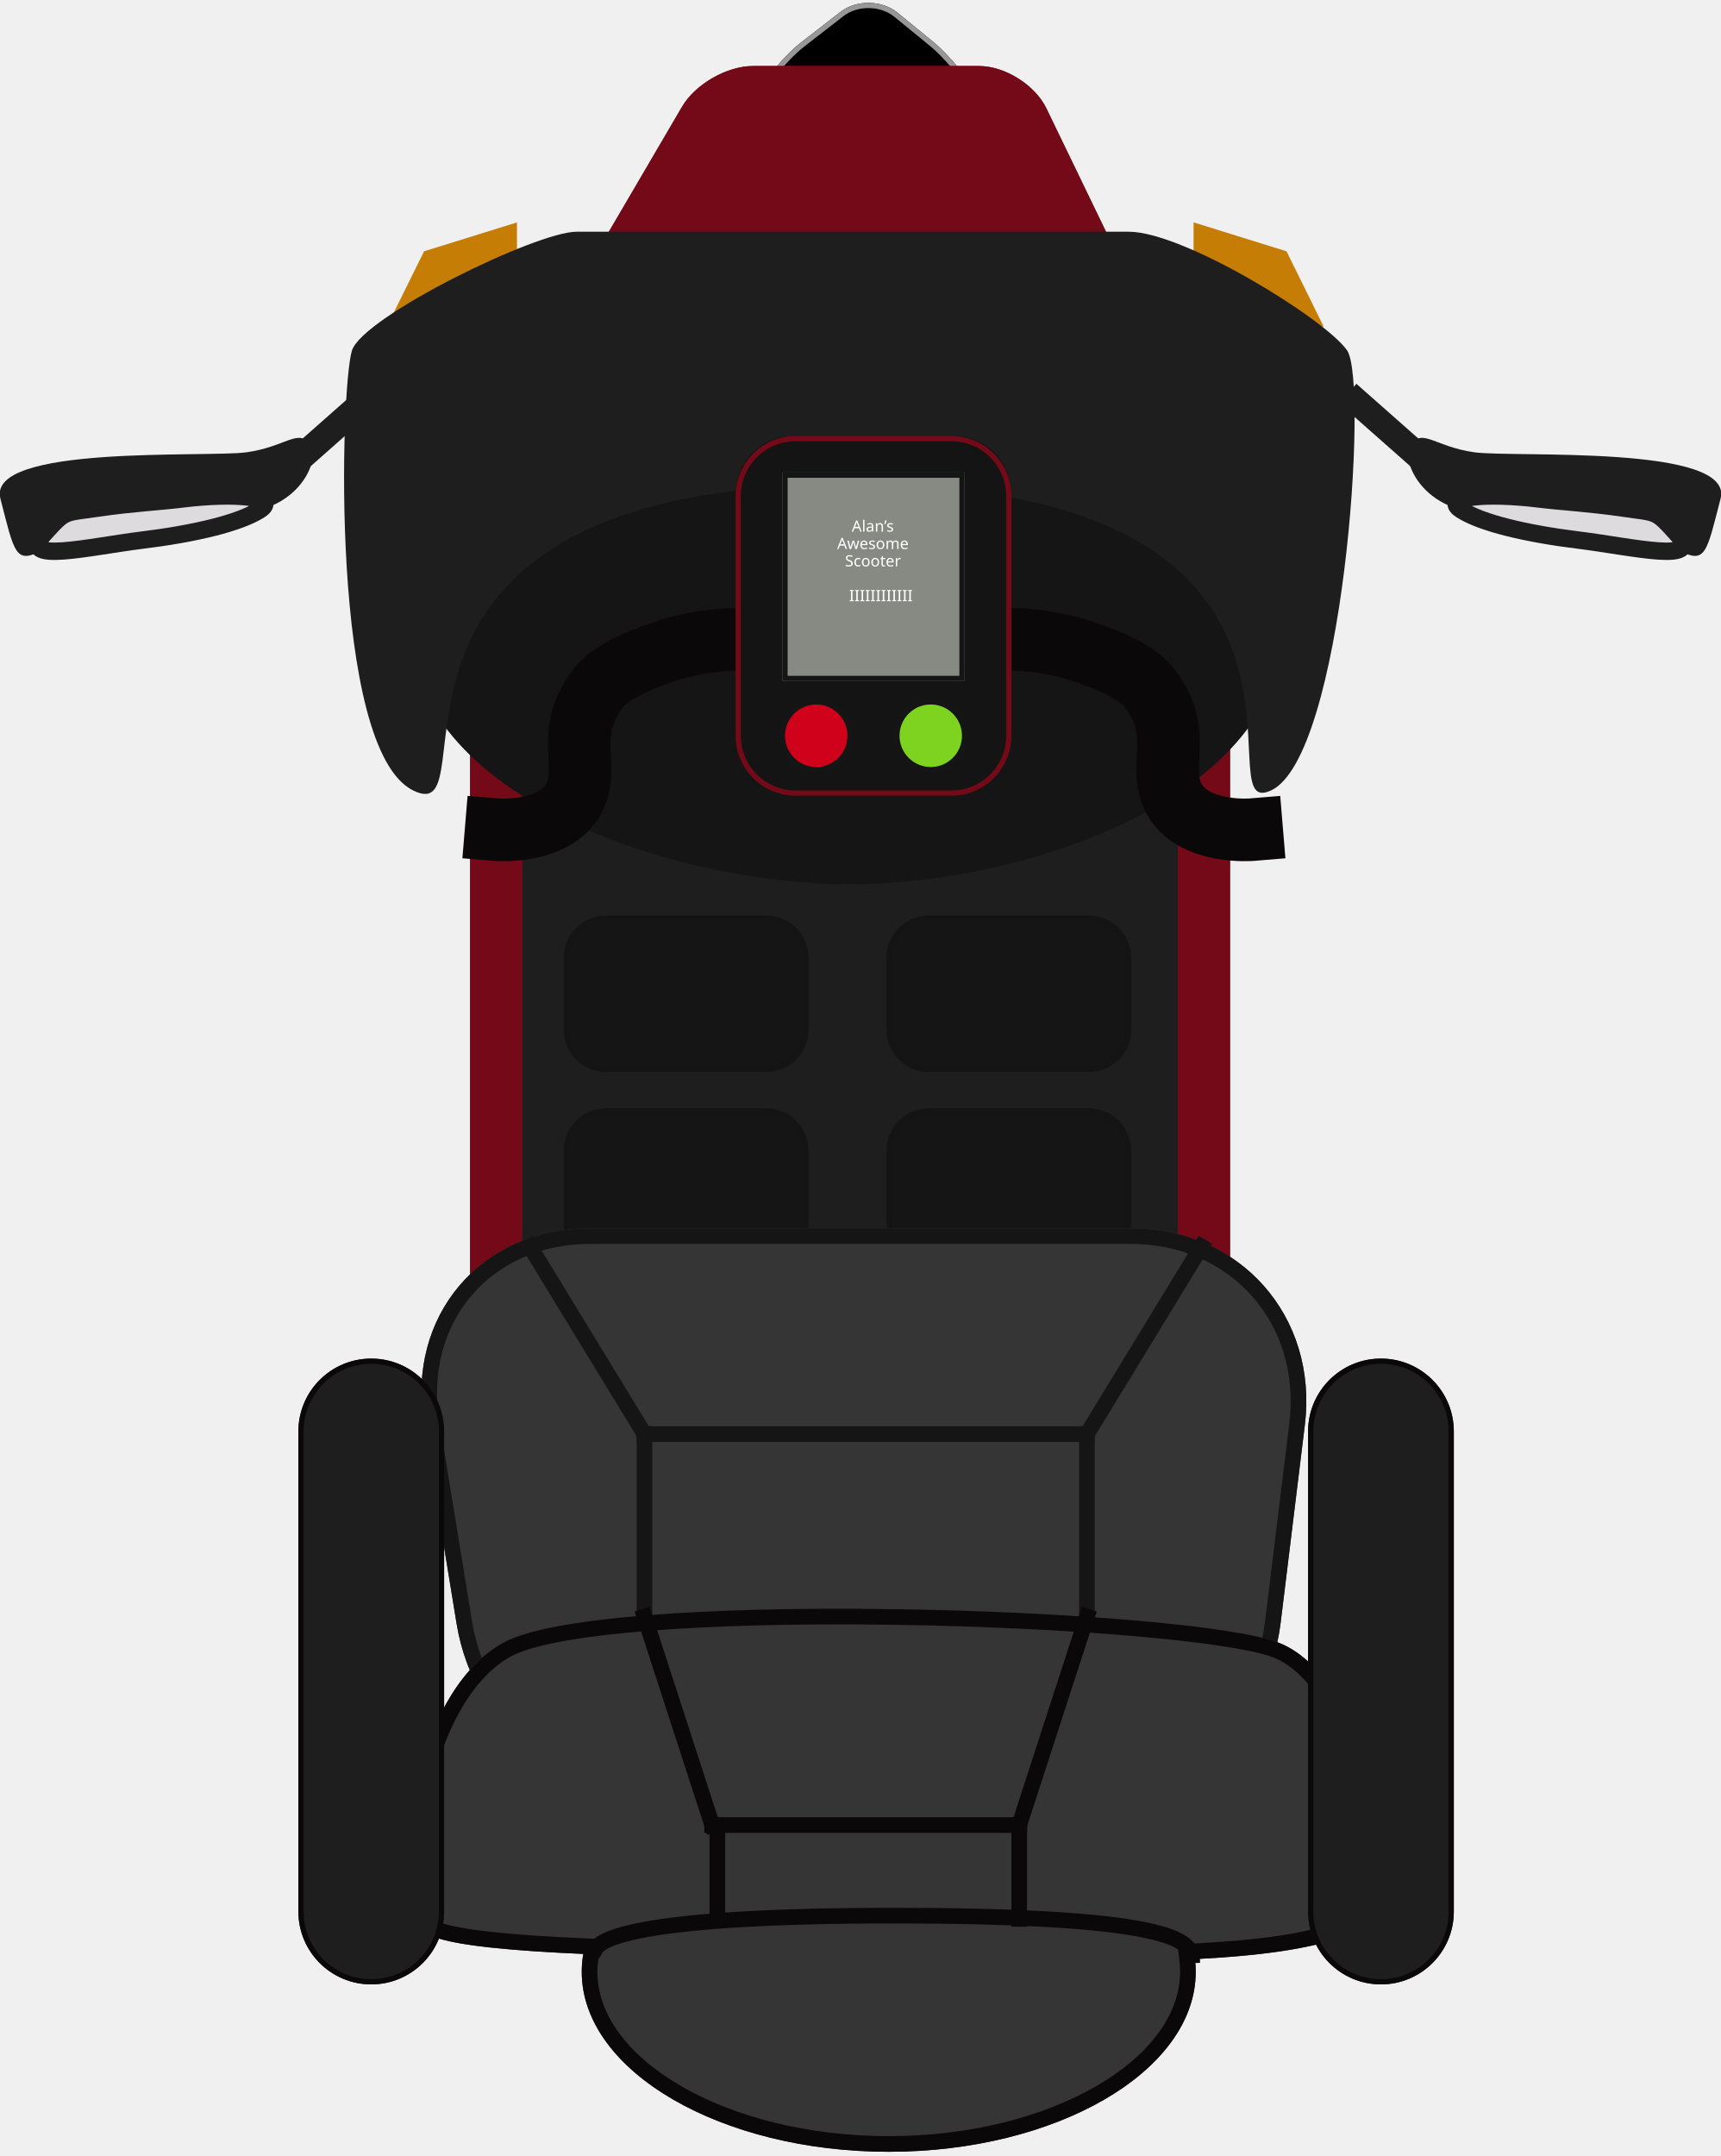
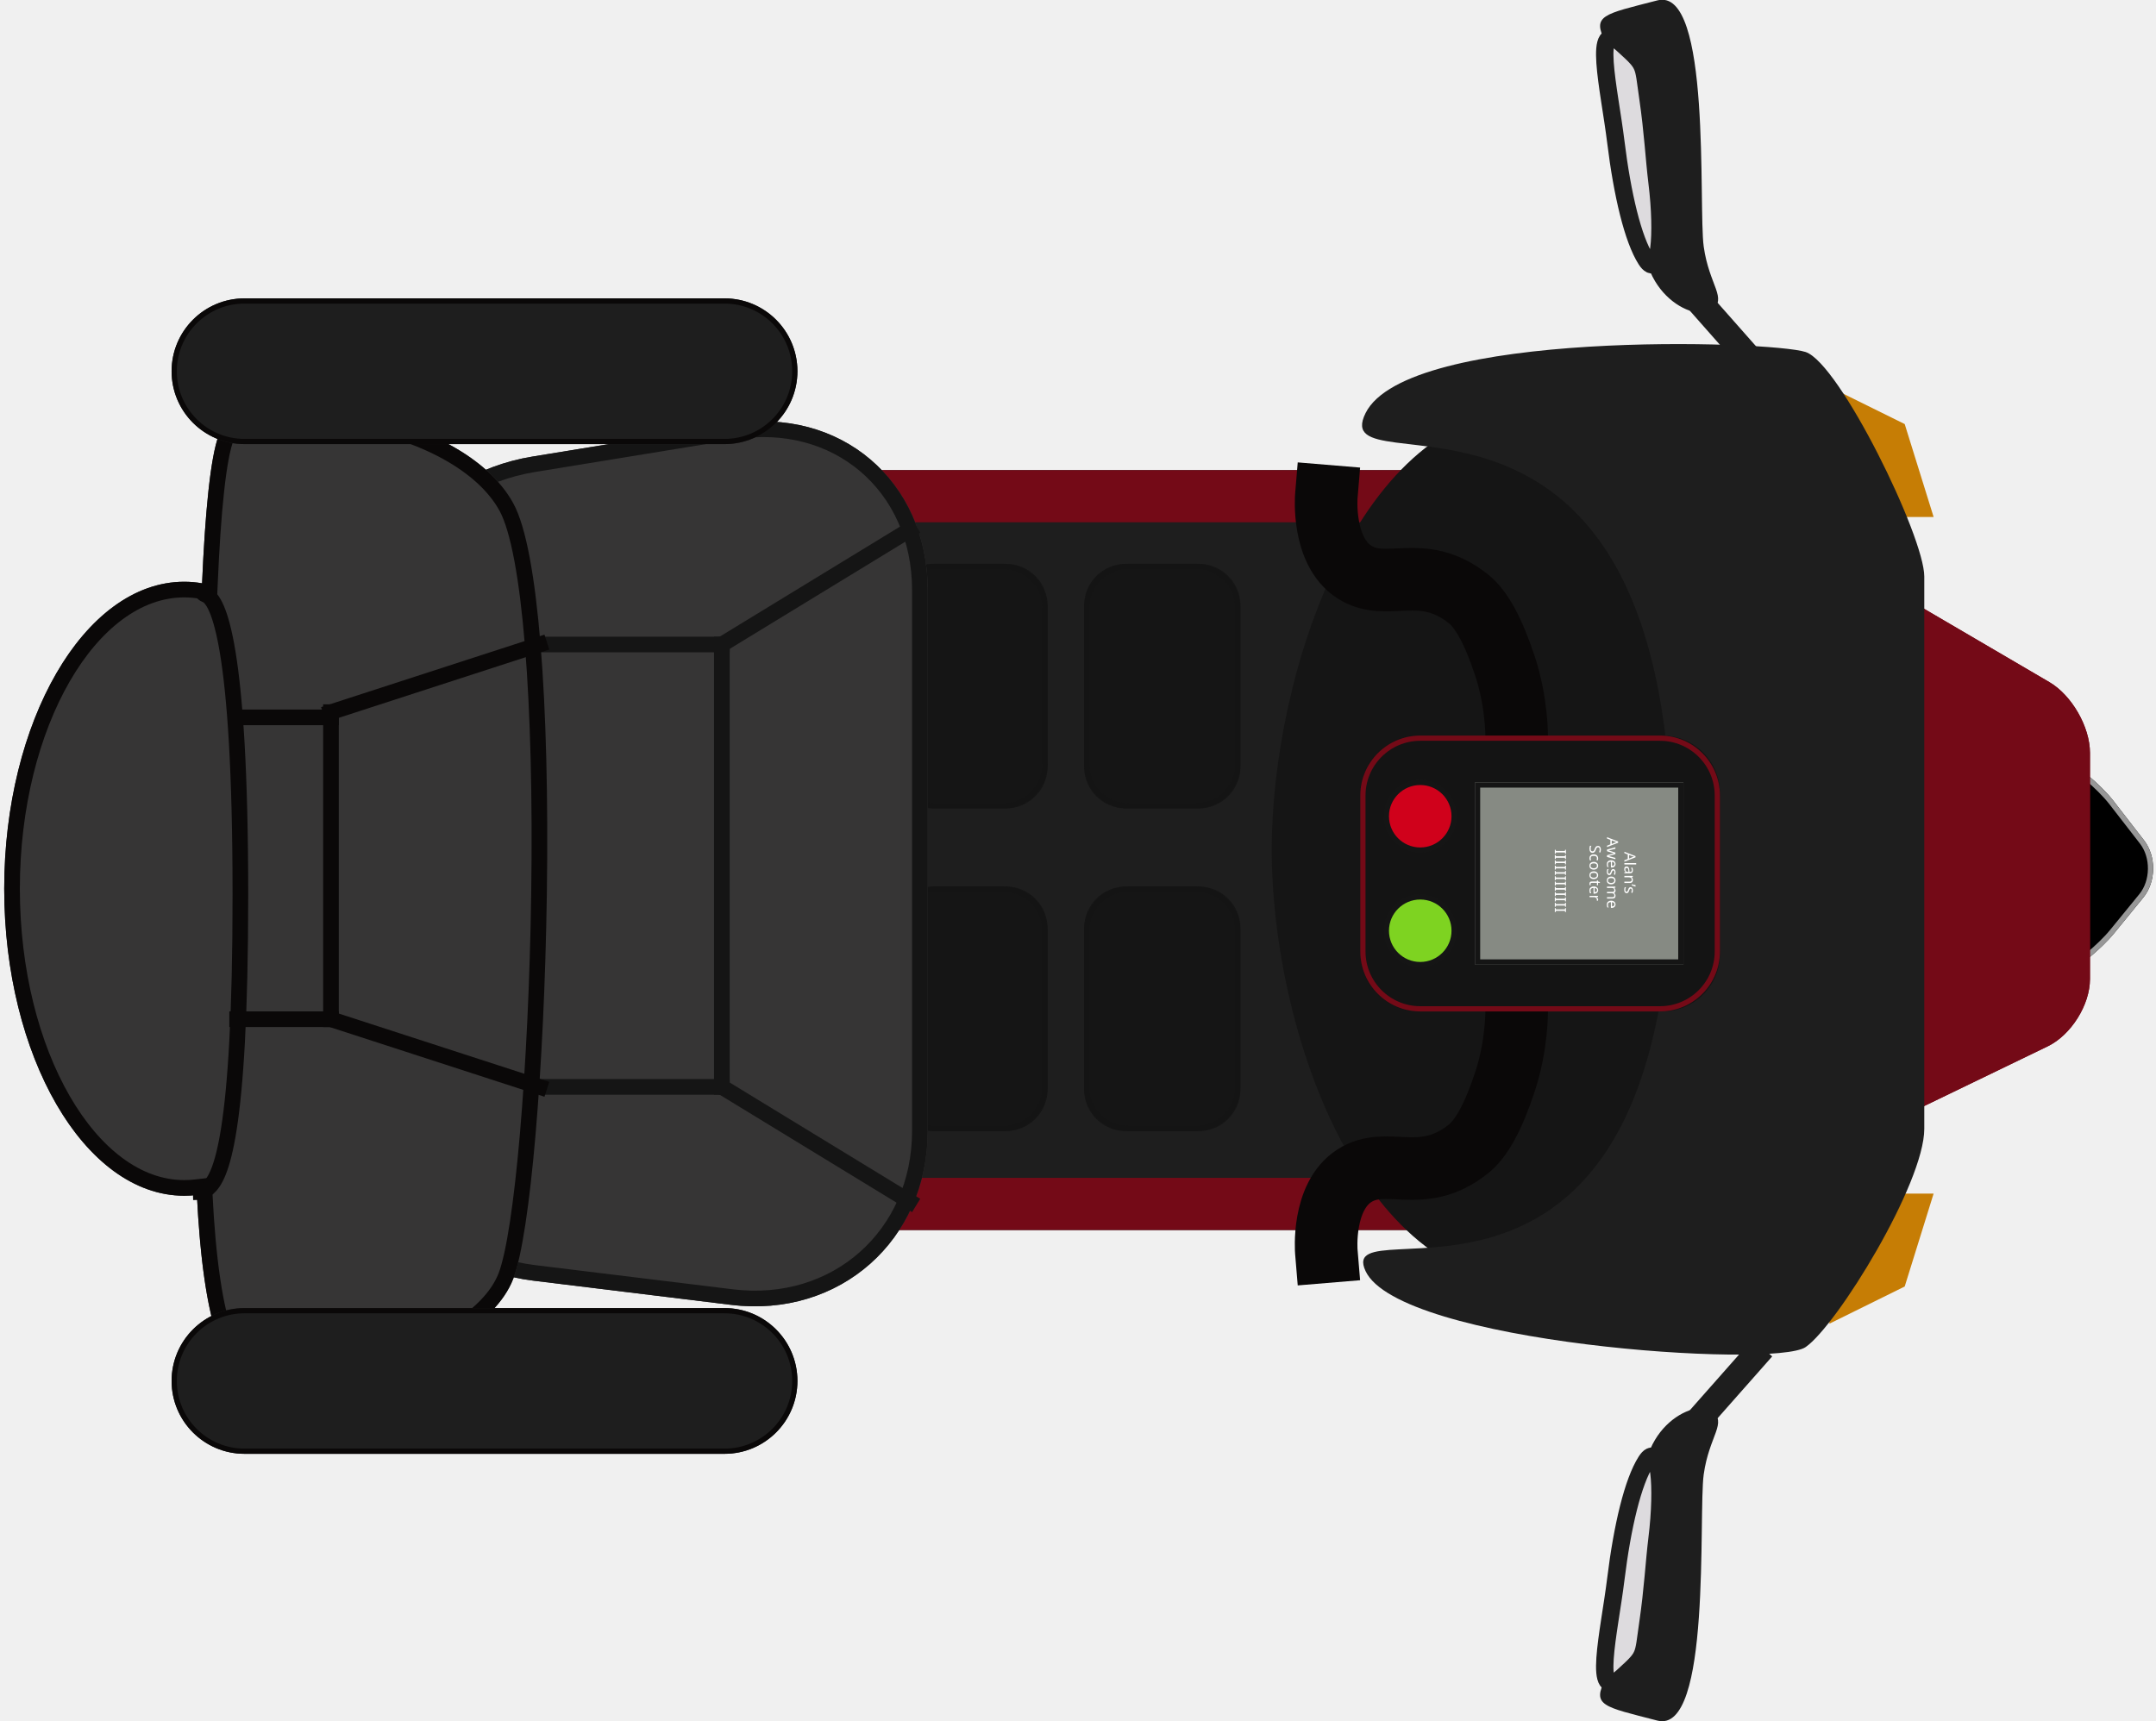
- <svg xmlns="http://www.w3.org/2000/svg" xmlns:xlink="http://www.w3.org/1999/xlink" width="198px" height="248px" viewBox="0 0 198 248" version="1.1">
+ <svg xmlns="http://www.w3.org/2000/svg" xmlns:xlink="http://www.w3.org/1999/xlink" width="248px" height="198px" viewBox="0 0 248 198" version="1.1">
  <defs>
    <path d="M87.863,10.161 C88.957,8.114 91.326,5.305 93.162,3.881 L97.686,0.373 C99.519,-1.049 102.456,-1.016 104.257,0.455 L108.352,3.799 C110.148,5.266 112.502,8.115 113.598,10.145 L115.966,14.53 C117.067,16.568 116.085,18.221 113.758,18.221 L87.757,18.221 C85.437,18.221 84.443,16.56 85.537,14.514 L87.863,10.161 Z" id="path-1" />
    <rect id="path-2" x="55.09" y="74.34" width="87.425" height="113.308" />
    <rect id="path-3" x="65.868" y="104.316" width="28.144" height="17.985" rx="4.8" />
    <rect id="path-4" x="102.994" y="104.316" width="28.144" height="17.985" rx="4.8" />
    <rect id="path-5" x="65.868" y="126.498" width="28.144" height="17.985" rx="4.8" />
    <rect id="path-6" x="102.994" y="126.498" width="28.144" height="17.985" rx="4.8" />
    <path d="M79.481,11.262 C80.99,8.684 84.635,6.595 87.617,6.595 L100.304,6.595 L113.641,6.595 C116.619,6.595 120.087,8.775 121.385,11.461 L131.171,31.704 C132.47,34.392 131.113,36.57 128.12,36.57 L70.065,36.57 C67.081,36.57 65.882,34.486 67.394,31.903 L79.481,11.262 Z" id="path-7" />
    <path d="M49.781,162.793 C47.752,150.363 56.321,140.286 68.9,140.286 L131.1,140.286 C143.688,140.286 152.653,150.414 151.124,162.911 L148.338,185.677 C146.809,198.172 135.369,208.301 122.772,208.301 L80.007,208.301 C67.416,208.301 55.565,198.229 53.536,185.795 L49.781,162.793 Z" id="path-8" />
    <rect id="path-9" x="0" y="0" width="31.737" height="41.367" rx="6.6" />
    <rect id="path-10" x="5.389" y="4.197" width="20.958" height="23.981" />
    <path d="M103.157,69.078 C109.337,68.771 115.96,68.069 119.989,66.541 C129.207,63.047 123.256,36.707 112.794,32.689 C102.332,28.671 35.033,26.397 23.566,32.689 C12.099,38.982 9.845,64.286 15.683,66.541 C18.47,67.618 25.838,68.184 32.779,68.481 C32.661,69.157 32.601,69.842 32.601,70.535 C32.601,82.009 48.672,91.241 67.921,91.241 C87.171,91.241 103.242,82.009 103.242,70.535 C103.242,70.045 103.213,69.56 103.157,69.078 Z" id="path-11" />
    <rect id="path-12" x="0" y="0" width="16.766" height="71.986" rx="8.383" />
    <rect id="path-13" x="116.168" y="0" width="16.766" height="71.986" rx="8.383" />
  </defs>
  <g id="Page-1" stroke="none" stroke-width="1" fill="none" fill-rule="evenodd">
-     <g id="Group-3" transform="translate(-1, 1)">
-       <g id="front">
-         <use fill="#000000" fill-rule="evenodd" xlink:href="#path-1" />
-         <path stroke="#979797" stroke-width="0.6" d="M88.127,10.303 C89.202,8.291 91.544,5.515 93.346,4.118 L97.87,0.61 C99.594,-0.727 102.376,-0.694 104.067,0.687 L108.162,4.031 C109.926,5.471 112.255,8.29 113.334,10.288 L115.702,14.673 C116.696,16.513 115.856,17.921 113.758,17.921 L87.757,17.921 C85.664,17.921 84.814,16.502 85.801,14.655 L88.127,10.303 L88.127,10.303 Z" />
+     <g id="Group-3" transform="translate(-1, -1)">
+       <g id="Scooter" transform="translate(124, 100) rotate(90) translate(-124, -100) translate(24, -24)">
+         <g id="front">
+           <use fill="#000000" fill-rule="evenodd" xlink:href="#path-1" />
+           <path stroke="#979797" stroke-width="0.6" d="M88.127,10.303 C89.202,8.291 91.544,5.515 93.346,4.118 L97.87,0.61 C99.594,-0.727 102.376,-0.694 104.067,0.687 L108.162,4.031 C109.926,5.471 112.255,8.29 113.334,10.288 L115.702,14.673 C116.696,16.513 115.856,17.921 113.758,17.921 L87.757,17.921 C85.664,17.921 84.814,16.502 85.801,14.655 L88.127,10.303 L88.127,10.303 Z" />
+         </g>
+         <g id="middle">
+           <use fill="#1E1E1E" fill-rule="evenodd" xlink:href="#path-2" />
+           <rect stroke="#740A17" stroke-width="6" x="58.09" y="77.34" width="81.425" height="107.308" />
+         </g>
+         <g id="Rectangle-3">
+           <use fill="#151515" fill-rule="evenodd" xlink:href="#path-3" />
+           <rect stroke="#141414" stroke-width="0.6" x="66.168" y="104.616" width="27.544" height="17.385" rx="4.8" />
+         </g>
+         <g id="Rectangle-3">
+           <use fill="#151515" fill-rule="evenodd" xlink:href="#path-4" />
+           <rect stroke="#141414" stroke-width="0.6" x="103.294" y="104.616" width="27.544" height="17.385" rx="4.8" />
+         </g>
+         <g id="Rectangle-3">
+           <use fill="#151515" fill-rule="evenodd" xlink:href="#path-5" />
+           <rect stroke="#141414" stroke-width="0.6" x="66.168" y="126.798" width="27.544" height="17.385" rx="4.8" />
+         </g>
+         <g id="Rectangle-3">
+           <use fill="#151515" fill-rule="evenodd" xlink:href="#path-6" />
+           <rect stroke="#141414" stroke-width="0.6" x="103.294" y="126.798" width="27.544" height="17.385" rx="4.8" />
+         </g>
+         <path d="M98.802,100.718 C118.976,100.718 148.767,90.736 148.767,70.539 C148.767,50.341 118.976,27.578 98.802,27.578 C78.629,27.578 48.029,50.341 48.029,70.539 C48.029,90.736 78.629,100.718 98.802,100.718 Z" id="Oval-3" fill="#151515" />
+         <polygon id="right-indicator" fill="#C67D05" points="138.323 24.58 149.014 27.906 153.293 36.57 138.323 36.57" />
+         <polygon id="left-indicator" fill="#C67D05" transform="translate(52.99401, 30.57524) scale(-1, 1) translate(-52.99401, -30.57524) " points="45.509 24.58 56.2 27.906 60.479 36.57 45.509 36.57" />
+         <g id="almost-front">
+           <use fill="#740A17" fill-rule="evenodd" xlink:href="#path-7" />
+           <path stroke="#740A17" stroke-width="1.2" d="M79.998,11.565 C81.4,9.172 84.847,7.195 87.617,7.195 L100.304,7.195 L113.641,7.195 C116.388,7.195 119.646,9.242 120.845,11.722 L130.631,31.965 C131.739,34.258 130.667,35.97 128.12,35.97 L70.065,35.97 C67.542,35.97 66.635,34.388 67.912,32.206 L79.998,11.565 L79.998,11.565 Z" />
+         </g>
+         <g id="lft-mirror" transform="translate(178, 54.46359) scale(-1, 1) translate(-178, -54.46359) translate(156, 44.96359)">
+           <path d="M32.635,9.292 L42.814,0.3" id="Line" stroke="#1E1E1E" stroke-width="3" stroke-linecap="square" />
+           <path d="M29.944,8.241 C34.494,8.566 36.343,6.753 37.318,8.88 C38.293,11.006 33.393,17.736 24.258,13.879 C19.921,12.049 16.078,11.889 12.779,12.263 C7.145,12.901 6.367,13.891 4.597,14.389 C1.229,15.337 1.421,14.014 1.139,7.567 C0.858,1.121 25.394,7.915 29.944,8.241 Z" id="Rectangle-5" fill="#1E1E1E" transform="translate(19.2885, 9.925042) rotate(-12) translate(-19.2885, -9.925042) " />
+           <path d="M17.06,16.028 C23.178,16.028 28.428,15.438 30.945,14.231 C33.462,13.024 28.396,11.889 22.278,11.889 C19.465,11.889 16.481,11.657 12.453,11.749 C8.424,11.841 8.791,11.508 5.982,13.929 C2.362,17.05 10.941,16.028 17.06,16.028 Z" id="Oval-2" stroke="#1E1E1E" stroke-width="2" fill="#DDDBDE" transform="translate(18.36294, 13.95785) rotate(-7) translate(-18.36294, -13.95785) " />
+         </g>
+         <g id="lft-mirror" transform="translate(0, 44.96359)">
+           <path d="M32.635,9.292 L42.814,0.3" id="Line" stroke="#1E1E1E" stroke-width="3" stroke-linecap="square" />
+           <path d="M29.944,8.241 C34.494,8.566 36.343,6.753 37.318,8.88 C38.293,11.006 33.393,17.736 24.258,13.879 C19.921,12.049 16.078,11.889 12.779,12.263 C7.145,12.901 6.367,13.891 4.597,14.389 C1.229,15.337 1.421,14.014 1.139,7.567 C0.858,1.121 25.394,7.915 29.944,8.241 Z" id="Rectangle-5" fill="#1E1E1E" transform="translate(19.2885, 9.925042) rotate(-12) translate(-19.2885, -9.925042) " />
+           <path d="M17.06,16.028 C23.178,16.028 28.428,15.438 30.945,14.231 C33.462,13.024 28.396,11.889 22.278,11.889 C19.465,11.889 16.481,11.657 12.453,11.749 C8.424,11.841 8.791,11.508 5.982,13.929 C2.362,17.05 10.941,16.028 17.06,16.028 Z" id="Oval-2" stroke="#1E1E1E" stroke-width="2" fill="#DDDBDE" transform="translate(18.36294, 13.95785) rotate(-7) translate(-18.36294, -13.95785) " />
+         </g>
+         <path d="M41.499,39.301 C42.808,35.389 62.715,25.654 67.33,25.654 C71.944,25.654 124.579,25.654 130.871,25.654 C137.162,25.654 153.476,35.687 155.983,39.301 C158.491,42.916 155.546,86.071 147.231,89.927 C138.917,93.783 159.816,54.697 98.858,54.697 C37.899,54.697 58.229,94.718 48.536,89.927 C38.844,85.137 40.191,43.214 41.499,39.301 Z" id="control-unit" fill="#1E1E1E" />
+         <path d="M85.72,72.541 C85.72,72.541 81.817,72.509 77.685,73.868 C73.554,75.226 71.068,76.598 69.858,78.136 C65.634,83.501 69.222,87.456 66.813,91.208 C64.405,94.961 58.084,94.436 58.084,94.436" id="Line" stroke="#0A0808" stroke-width="7.2" stroke-linecap="square" />
+         <path d="M145.002,72.541 C145.002,72.541 141.098,72.509 136.967,73.868 C132.835,75.226 130.349,76.598 129.139,78.136 C124.915,83.501 128.504,87.456 126.095,91.208 C123.686,94.961 117.365,94.436 117.365,94.436" id="Line" stroke="#0A0808" stroke-width="7.2" stroke-linecap="square" transform="translate(131.1834, 83.50118) scale(-1, 1) translate(-131.1834, -83.50118) " />
+         <g id="seat-front">
+           <use fill="#363535" fill-rule="evenodd" xlink:href="#path-8" />
+           <path stroke="#151515" stroke-width="1.8" d="M50.669,162.648 C48.731,150.768 56.873,141.186 68.9,141.186 L131.1,141.186 C143.148,141.186 151.694,150.842 150.231,162.801 L147.445,185.568 C145.971,197.613 134.912,207.401 122.772,207.401 L80.007,207.401 C67.856,207.401 56.382,197.647 54.424,185.65 L50.669,162.648 Z" />
+         </g>
+         <g id="Group" transform="translate(85.62874, 49.16019)">
+           <g id="Rectangle">
+             <use fill="#141414" fill-rule="evenodd" xlink:href="#path-9" />
+             <rect stroke="#740A17" stroke-width="0.6" x="0.3" y="0.3" width="31.137" height="40.767" rx="6.6" />
+           </g>
+           <g id="Rectangle-2">
+             <use fill="#868A83" fill-rule="evenodd" xlink:href="#path-10" />
+             <rect stroke="#151515" stroke-width="0.6" x="5.689" y="4.497" width="20.358" height="23.381" />
+           </g>
+           <text id="Alan’s-Awesome-Scoot" font-family="Raleway-Medium, Raleway" font-size="1.8" font-weight="400" fill="#FFFFFF">
+             <tspan x="13.368" y="10.993">Alan’s</tspan>
+             <tspan x="11.689" y="12.993">Awesome</tspan>
+             <tspan x="12.586" y="14.993">Scooter</tspan>
+             <tspan x="15.868" y="16.993" />
+             <tspan x="13.06" y="18.993">IIIIIIIIIIII</tspan>
+           </text>
+           <ellipse id="Oval" stroke="#151515" stroke-width="0.6" fill="#D0011B" cx="9.281" cy="34.472" rx="3.892" ry="3.897" />
+           <ellipse id="Oval" stroke="#151515" stroke-width="0.6" fill="#7ED321" cx="22.455" cy="34.472" rx="3.892" ry="3.897" />
+         </g>
+         <g id="seat-lines" transform="translate(61.67665, 142.085)" stroke="#151515" stroke-width="1.8" stroke-linecap="square">
+           <path d="M0.299,0.3 L13.473,21.882" id="Line" />
+           <path d="M64.371,0.3 L77.545,21.882" id="Line" transform="translate(70.95808, 11.09102) scale(-1, 1) translate(-70.95808, -11.09102) " />
+           <path d="M13.473,21.882 L64.375,21.882" id="Line" />
+           <path d="M13.473,21.882 L13.473,53.057" id="Line" />
+           <path d="M64.371,21.882 L64.371,53.057" id="Line" />
+         </g>
+         <g id="Group-2" transform="translate(35.32934, 155.2743)">
+           <g id="seat-back">
+             <use fill="#363535" fill-rule="evenodd" xlink:href="#path-11" />
+             <path stroke="#0A0808" stroke-width="1.8" d="M103.113,68.179 L102.152,68.227 L102.263,69.182 C102.316,69.631 102.342,70.082 102.342,70.535 C102.342,81.317 86.851,90.341 67.921,90.341 C48.992,90.341 33.501,81.317 33.501,70.535 C33.501,69.898 33.556,69.265 33.665,68.636 L33.841,67.626 L32.817,67.582 C24.412,67.222 18.329,66.599 16.007,65.702 C13.752,64.831 12.78,58.531 14.022,51.281 C15.423,43.106 19.065,36.186 23.999,33.478 C29.026,30.719 46.513,29.402 68.544,29.723 C88.606,30.014 107.527,31.63 112.471,33.529 C122.37,37.331 127.886,62.585 119.67,65.7 C116.194,67.017 110.403,67.817 103.113,68.179 Z" />
+           </g>
+           <g id="Rectangle-4">
+             <use fill="#1E1E1E" fill-rule="evenodd" xlink:href="#path-12" />
+             <rect stroke="#0A0808" stroke-width="0.6" x="0.3" y="0.3" width="16.166" height="71.386" rx="8.083" />
+           </g>
+           <g id="Rectangle-4">
+             <use fill="#1E1E1E" fill-rule="evenodd" xlink:href="#path-13" />
+             <rect stroke="#0A0808" stroke-width="0.6" x="116.468" y="0.3" width="16.166" height="71.386" rx="8.083" />
+           </g>
+         </g>
+         <path d="M83.533,208.931 L83.533,219.722" id="Line" stroke="#0A0808" stroke-width="1.8" stroke-linecap="square" />
+         <path d="M118.263,208.931 L118.263,219.722" id="Line" stroke="#0A0808" stroke-width="1.8" stroke-linecap="square" />
+         <path d="M82.934,208.931 L118.269,208.931" id="Line" stroke="#0A0808" stroke-width="1.8" stroke-linecap="square" />
+         <path d="M69.253,223.562 C69.253,223.562 69.241,223.782 69.457,223.282 C70.057,221.889 75.17,219.349 103.942,219.349 C131.82,219.349 136.417,221.606 137.677,223.054 C138.136,223.581 138.145,223.909 138.145,223.909" id="Line" stroke="#0A0808" stroke-width="1.8" stroke-linecap="square" />
+         <path d="M75.15,184.95 L82.934,208.931" id="Line" stroke="#0A0808" stroke-width="1.8" stroke-linecap="square" />
+         <path d="M118.263,184.95 L126.048,208.931" id="Line" stroke="#0A0808" stroke-width="1.8" stroke-linecap="square" transform="translate(122.1557, 196.9405) scale(-1, 1) translate(-122.1557, -196.9405) " />
      </g>
-       <g id="middle">
-         <use fill="#1E1E1E" fill-rule="evenodd" xlink:href="#path-2" />
-         <rect stroke="#740A17" stroke-width="6" x="58.09" y="77.34" width="81.425" height="107.308" />
-       </g>
-       <g id="Rectangle-3">
-         <use fill="#151515" fill-rule="evenodd" xlink:href="#path-3" />
-         <rect stroke="#141414" stroke-width="0.6" x="66.168" y="104.616" width="27.544" height="17.385" rx="4.8" />
-       </g>
-       <g id="Rectangle-3">
-         <use fill="#151515" fill-rule="evenodd" xlink:href="#path-4" />
-         <rect stroke="#141414" stroke-width="0.6" x="103.294" y="104.616" width="27.544" height="17.385" rx="4.8" />
-       </g>
-       <g id="Rectangle-3">
-         <use fill="#151515" fill-rule="evenodd" xlink:href="#path-5" />
-         <rect stroke="#141414" stroke-width="0.6" x="66.168" y="126.798" width="27.544" height="17.385" rx="4.8" />
-       </g>
-       <g id="Rectangle-3">
-         <use fill="#151515" fill-rule="evenodd" xlink:href="#path-6" />
-         <rect stroke="#141414" stroke-width="0.6" x="103.294" y="126.798" width="27.544" height="17.385" rx="4.8" />
-       </g>
-       <path d="M98.802,100.718 C118.976,100.718 148.767,90.736 148.767,70.539 C148.767,50.341 118.976,27.578 98.802,27.578 C78.629,27.578 48.029,50.341 48.029,70.539 C48.029,90.736 78.629,100.718 98.802,100.718 Z" id="Oval-3" fill="#151515" />
-       <polygon id="right-indicator" fill="#C67D05" points="138.323 24.58 149.014 27.906 153.293 36.57 138.323 36.57" />
-       <polygon id="left-indicator" fill="#C67D05" transform="translate(52.99401, 30.57524) scale(-1, 1) translate(-52.99401, -30.57524) " points="45.509 24.58 56.2 27.906 60.479 36.57 45.509 36.57" />
-       <g id="almost-front">
-         <use fill="#740A17" fill-rule="evenodd" xlink:href="#path-7" />
-         <path stroke="#740A17" stroke-width="1.2" d="M79.998,11.565 C81.4,9.172 84.847,7.195 87.617,7.195 L100.304,7.195 L113.641,7.195 C116.388,7.195 119.646,9.242 120.845,11.722 L130.631,31.965 C131.739,34.258 130.667,35.97 128.12,35.97 L70.065,35.97 C67.542,35.97 66.635,34.388 67.912,32.206 L79.998,11.565 L79.998,11.565 Z" />
-       </g>
-       <g id="lft-mirror" transform="translate(178, 54.46359) scale(-1, 1) translate(-178, -54.46359) translate(156, 44.96359)">
-         <path d="M32.635,9.292 L42.814,0.3" id="Line" stroke="#1E1E1E" stroke-width="3" stroke-linecap="square" />
-         <path d="M29.944,8.241 C34.494,8.566 36.343,6.753 37.318,8.88 C38.293,11.006 33.393,17.736 24.258,13.879 C19.921,12.049 16.078,11.889 12.779,12.263 C7.145,12.901 6.367,13.891 4.597,14.389 C1.229,15.337 1.421,14.014 1.139,7.567 C0.858,1.121 25.394,7.915 29.944,8.241 Z" id="Rectangle-5" fill="#1E1E1E" transform="translate(19.2885, 9.925042) rotate(-12) translate(-19.2885, -9.925042) " />
-         <path d="M17.06,16.028 C23.178,16.028 28.428,15.438 30.945,14.231 C33.462,13.024 28.396,11.889 22.278,11.889 C19.465,11.889 16.481,11.657 12.453,11.749 C8.424,11.841 8.791,11.508 5.982,13.929 C2.362,17.05 10.941,16.028 17.06,16.028 Z" id="Oval-2" stroke="#1E1E1E" stroke-width="2" fill="#DDDBDE" transform="translate(18.36294, 13.95785) rotate(-7) translate(-18.36294, -13.95785) " />
-       </g>
-       <g id="lft-mirror" transform="translate(0, 44.96359)">
-         <path d="M32.635,9.292 L42.814,0.3" id="Line" stroke="#1E1E1E" stroke-width="3" stroke-linecap="square" />
-         <path d="M29.944,8.241 C34.494,8.566 36.343,6.753 37.318,8.88 C38.293,11.006 33.393,17.736 24.258,13.879 C19.921,12.049 16.078,11.889 12.779,12.263 C7.145,12.901 6.367,13.891 4.597,14.389 C1.229,15.337 1.421,14.014 1.139,7.567 C0.858,1.121 25.394,7.915 29.944,8.241 Z" id="Rectangle-5" fill="#1E1E1E" transform="translate(19.2885, 9.925042) rotate(-12) translate(-19.2885, -9.925042) " />
-         <path d="M17.06,16.028 C23.178,16.028 28.428,15.438 30.945,14.231 C33.462,13.024 28.396,11.889 22.278,11.889 C19.465,11.889 16.481,11.657 12.453,11.749 C8.424,11.841 8.791,11.508 5.982,13.929 C2.362,17.05 10.941,16.028 17.06,16.028 Z" id="Oval-2" stroke="#1E1E1E" stroke-width="2" fill="#DDDBDE" transform="translate(18.36294, 13.95785) rotate(-7) translate(-18.36294, -13.95785) " />
-       </g>
-       <path d="M41.499,39.301 C42.808,35.389 62.715,25.654 67.33,25.654 C71.944,25.654 124.579,25.654 130.871,25.654 C137.162,25.654 153.476,35.687 155.983,39.301 C158.491,42.916 155.546,86.071 147.231,89.927 C138.917,93.783 159.816,54.697 98.858,54.697 C37.899,54.697 58.229,94.718 48.536,89.927 C38.844,85.137 40.191,43.214 41.499,39.301 Z" id="control-unit" fill="#1E1E1E" />
-       <path d="M85.72,72.541 C85.72,72.541 81.817,72.509 77.685,73.868 C73.554,75.226 71.068,76.598 69.858,78.136 C65.634,83.501 69.222,87.456 66.813,91.208 C64.405,94.961 58.084,94.436 58.084,94.436" id="Line" stroke="#0A0808" stroke-width="7.2" stroke-linecap="square" />
-       <path d="M145.002,72.541 C145.002,72.541 141.098,72.509 136.967,73.868 C132.835,75.226 130.349,76.598 129.139,78.136 C124.915,83.501 128.504,87.456 126.095,91.208 C123.686,94.961 117.365,94.436 117.365,94.436" id="Line" stroke="#0A0808" stroke-width="7.2" stroke-linecap="square" transform="translate(131.1834, 83.50118) scale(-1, 1) translate(-131.1834, -83.50118) " />
-       <g id="seat-front">
-         <use fill="#363535" fill-rule="evenodd" xlink:href="#path-8" />
-         <path stroke="#151515" stroke-width="1.8" d="M50.669,162.648 C48.731,150.768 56.873,141.186 68.9,141.186 L131.1,141.186 C143.148,141.186 151.694,150.842 150.231,162.801 L147.445,185.568 C145.971,197.613 134.912,207.401 122.772,207.401 L80.007,207.401 C67.856,207.401 56.382,197.647 54.424,185.65 L50.669,162.648 Z" />
-       </g>
-       <g id="Group" transform="translate(85.62874, 49.16019)">
-         <g id="Rectangle">
-           <use fill="#141414" fill-rule="evenodd" xlink:href="#path-9" />
-           <rect stroke="#740A17" stroke-width="0.6" x="0.3" y="0.3" width="31.137" height="40.767" rx="6.6" />
-         </g>
-         <g id="Rectangle-2">
-           <use fill="#868A83" fill-rule="evenodd" xlink:href="#path-10" />
-           <rect stroke="#151515" stroke-width="0.6" x="5.689" y="4.497" width="20.358" height="23.381" />
-         </g>
-         <text id="Alan’s-Awesome-Scoot" font-family="Raleway-Medium, Raleway" font-size="1.8" font-weight="400" fill="#FFFFFF">
-           <tspan x="13.368" y="10.993">Alan’s</tspan>
-           <tspan x="11.689" y="12.993">Awesome</tspan>
-           <tspan x="12.586" y="14.993">Scooter</tspan>
-           <tspan x="15.868" y="16.993" />
-           <tspan x="13.06" y="18.993">IIIIIIIIIIII</tspan>
-         </text>
-         <ellipse id="Oval" stroke="#151515" stroke-width="0.6" fill="#D0011B" cx="9.281" cy="34.472" rx="3.892" ry="3.897" />
-         <ellipse id="Oval" stroke="#151515" stroke-width="0.6" fill="#7ED321" cx="22.455" cy="34.472" rx="3.892" ry="3.897" />
-       </g>
-       <g id="seat-lines" transform="translate(61.67665, 142.085)" stroke="#151515" stroke-width="1.8" stroke-linecap="square">
-         <path d="M0.299,0.3 L13.473,21.882" id="Line" />
-         <path d="M64.371,0.3 L77.545,21.882" id="Line" transform="translate(70.95808, 11.09102) scale(-1, 1) translate(-70.95808, -11.09102) " />
-         <path d="M13.473,21.882 L64.375,21.882" id="Line" />
-         <path d="M13.473,21.882 L13.473,53.057" id="Line" />
-         <path d="M64.371,21.882 L64.371,53.057" id="Line" />
-       </g>
-       <g id="Group-2" transform="translate(35.32934, 155.2743)">
-         <g id="seat-back">
-           <use fill="#363535" fill-rule="evenodd" xlink:href="#path-11" />
-           <path stroke="#0A0808" stroke-width="1.8" d="M103.113,68.179 L102.152,68.227 L102.263,69.182 C102.316,69.631 102.342,70.082 102.342,70.535 C102.342,81.317 86.851,90.341 67.921,90.341 C48.992,90.341 33.501,81.317 33.501,70.535 C33.501,69.898 33.556,69.265 33.665,68.636 L33.841,67.626 L32.817,67.582 C24.412,67.222 18.329,66.599 16.007,65.702 C13.752,64.831 12.78,58.531 14.022,51.281 C15.423,43.106 19.065,36.186 23.999,33.478 C29.026,30.719 46.513,29.402 68.544,29.723 C88.606,30.014 107.527,31.63 112.471,33.529 C122.37,37.331 127.886,62.585 119.67,65.7 C116.194,67.017 110.403,67.817 103.113,68.179 Z" />
-         </g>
-         <g id="Rectangle-4">
-           <use fill="#1E1E1E" fill-rule="evenodd" xlink:href="#path-12" />
-           <rect stroke="#0A0808" stroke-width="0.6" x="0.3" y="0.3" width="16.166" height="71.386" rx="8.083" />
-         </g>
-         <g id="Rectangle-4">
-           <use fill="#1E1E1E" fill-rule="evenodd" xlink:href="#path-13" />
-           <rect stroke="#0A0808" stroke-width="0.6" x="116.468" y="0.3" width="16.166" height="71.386" rx="8.083" />
-         </g>
-       </g>
-       <path d="M83.533,208.931 L83.533,219.722" id="Line" stroke="#0A0808" stroke-width="1.8" stroke-linecap="square" />
-       <path d="M118.263,208.931 L118.263,219.722" id="Line" stroke="#0A0808" stroke-width="1.8" stroke-linecap="square" />
-       <path d="M82.934,208.931 L118.269,208.931" id="Line" stroke="#0A0808" stroke-width="1.8" stroke-linecap="square" />
-       <path d="M69.253,223.562 C69.253,223.562 69.241,223.782 69.457,223.282 C70.057,221.889 75.17,219.349 103.942,219.349 C131.82,219.349 136.417,221.606 137.677,223.054 C138.136,223.581 138.145,223.909 138.145,223.909" id="Line" stroke="#0A0808" stroke-width="1.8" stroke-linecap="square" />
-       <path d="M75.15,184.95 L82.934,208.931" id="Line" stroke="#0A0808" stroke-width="1.8" stroke-linecap="square" />
-       <path d="M118.263,184.95 L126.048,208.931" id="Line" stroke="#0A0808" stroke-width="1.8" stroke-linecap="square" transform="translate(122.1557, 196.9405) scale(-1, 1) translate(-122.1557, -196.9405) " />
    </g>
  </g>
</svg>
